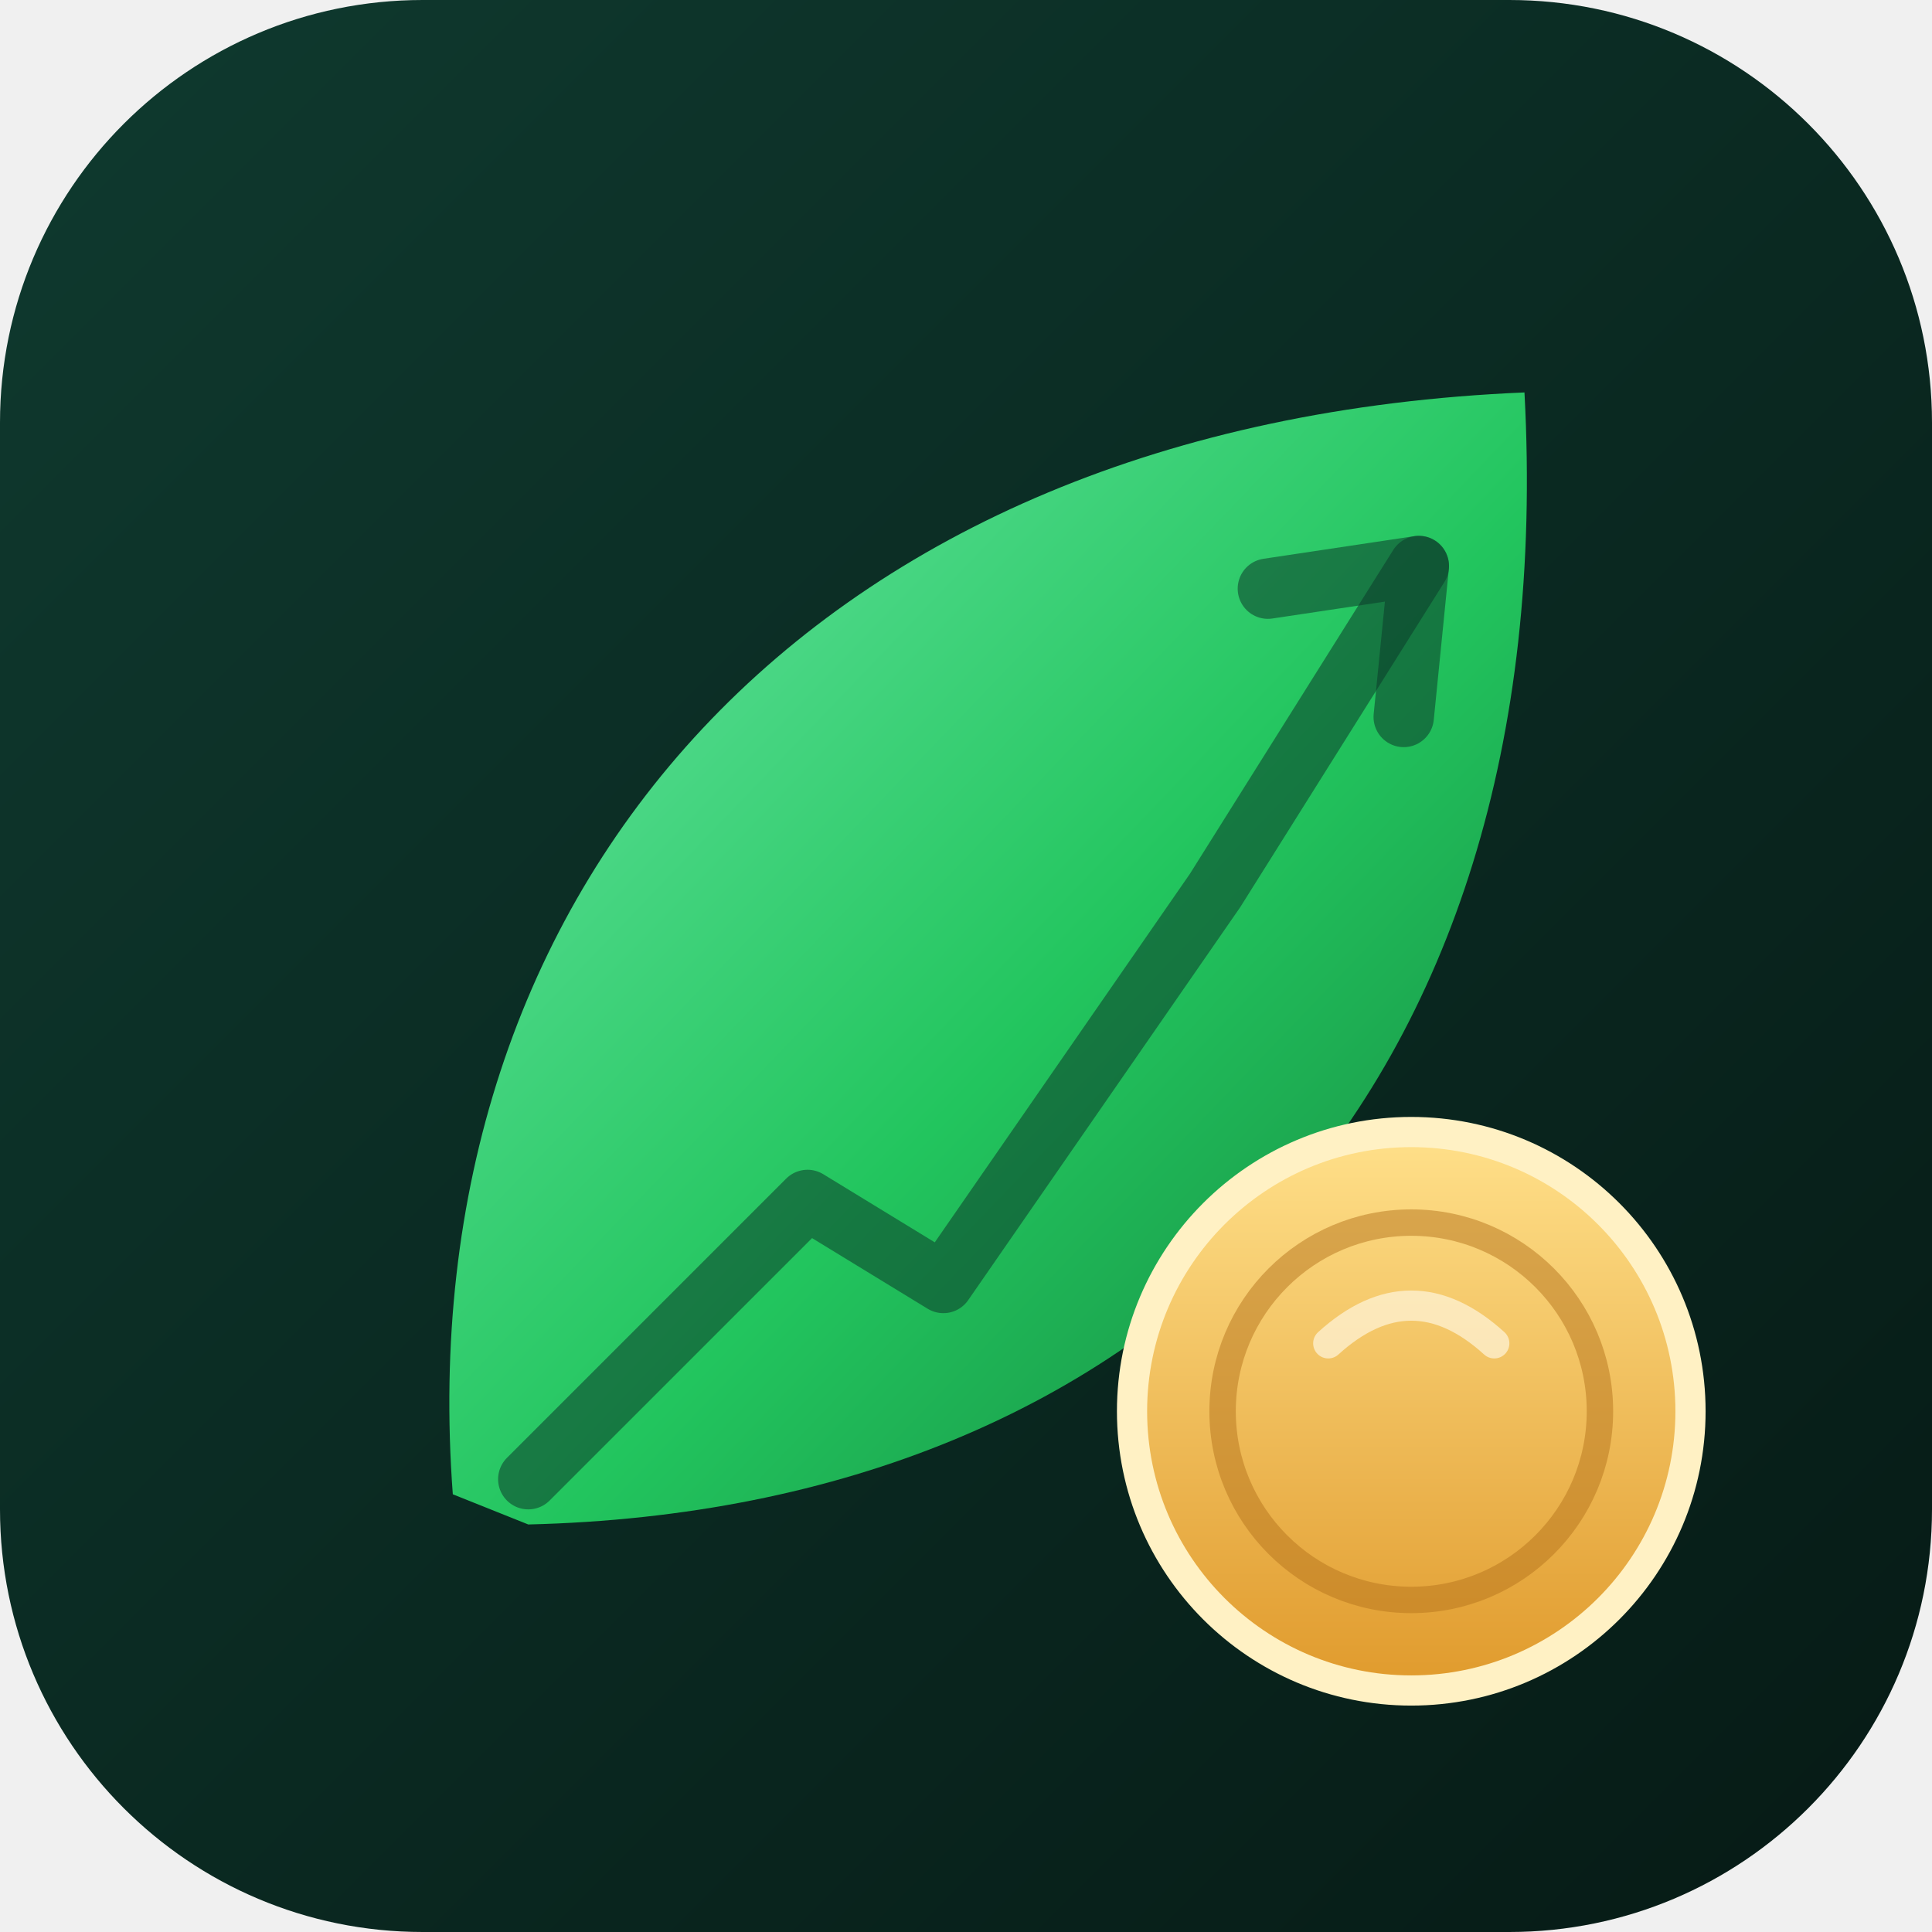
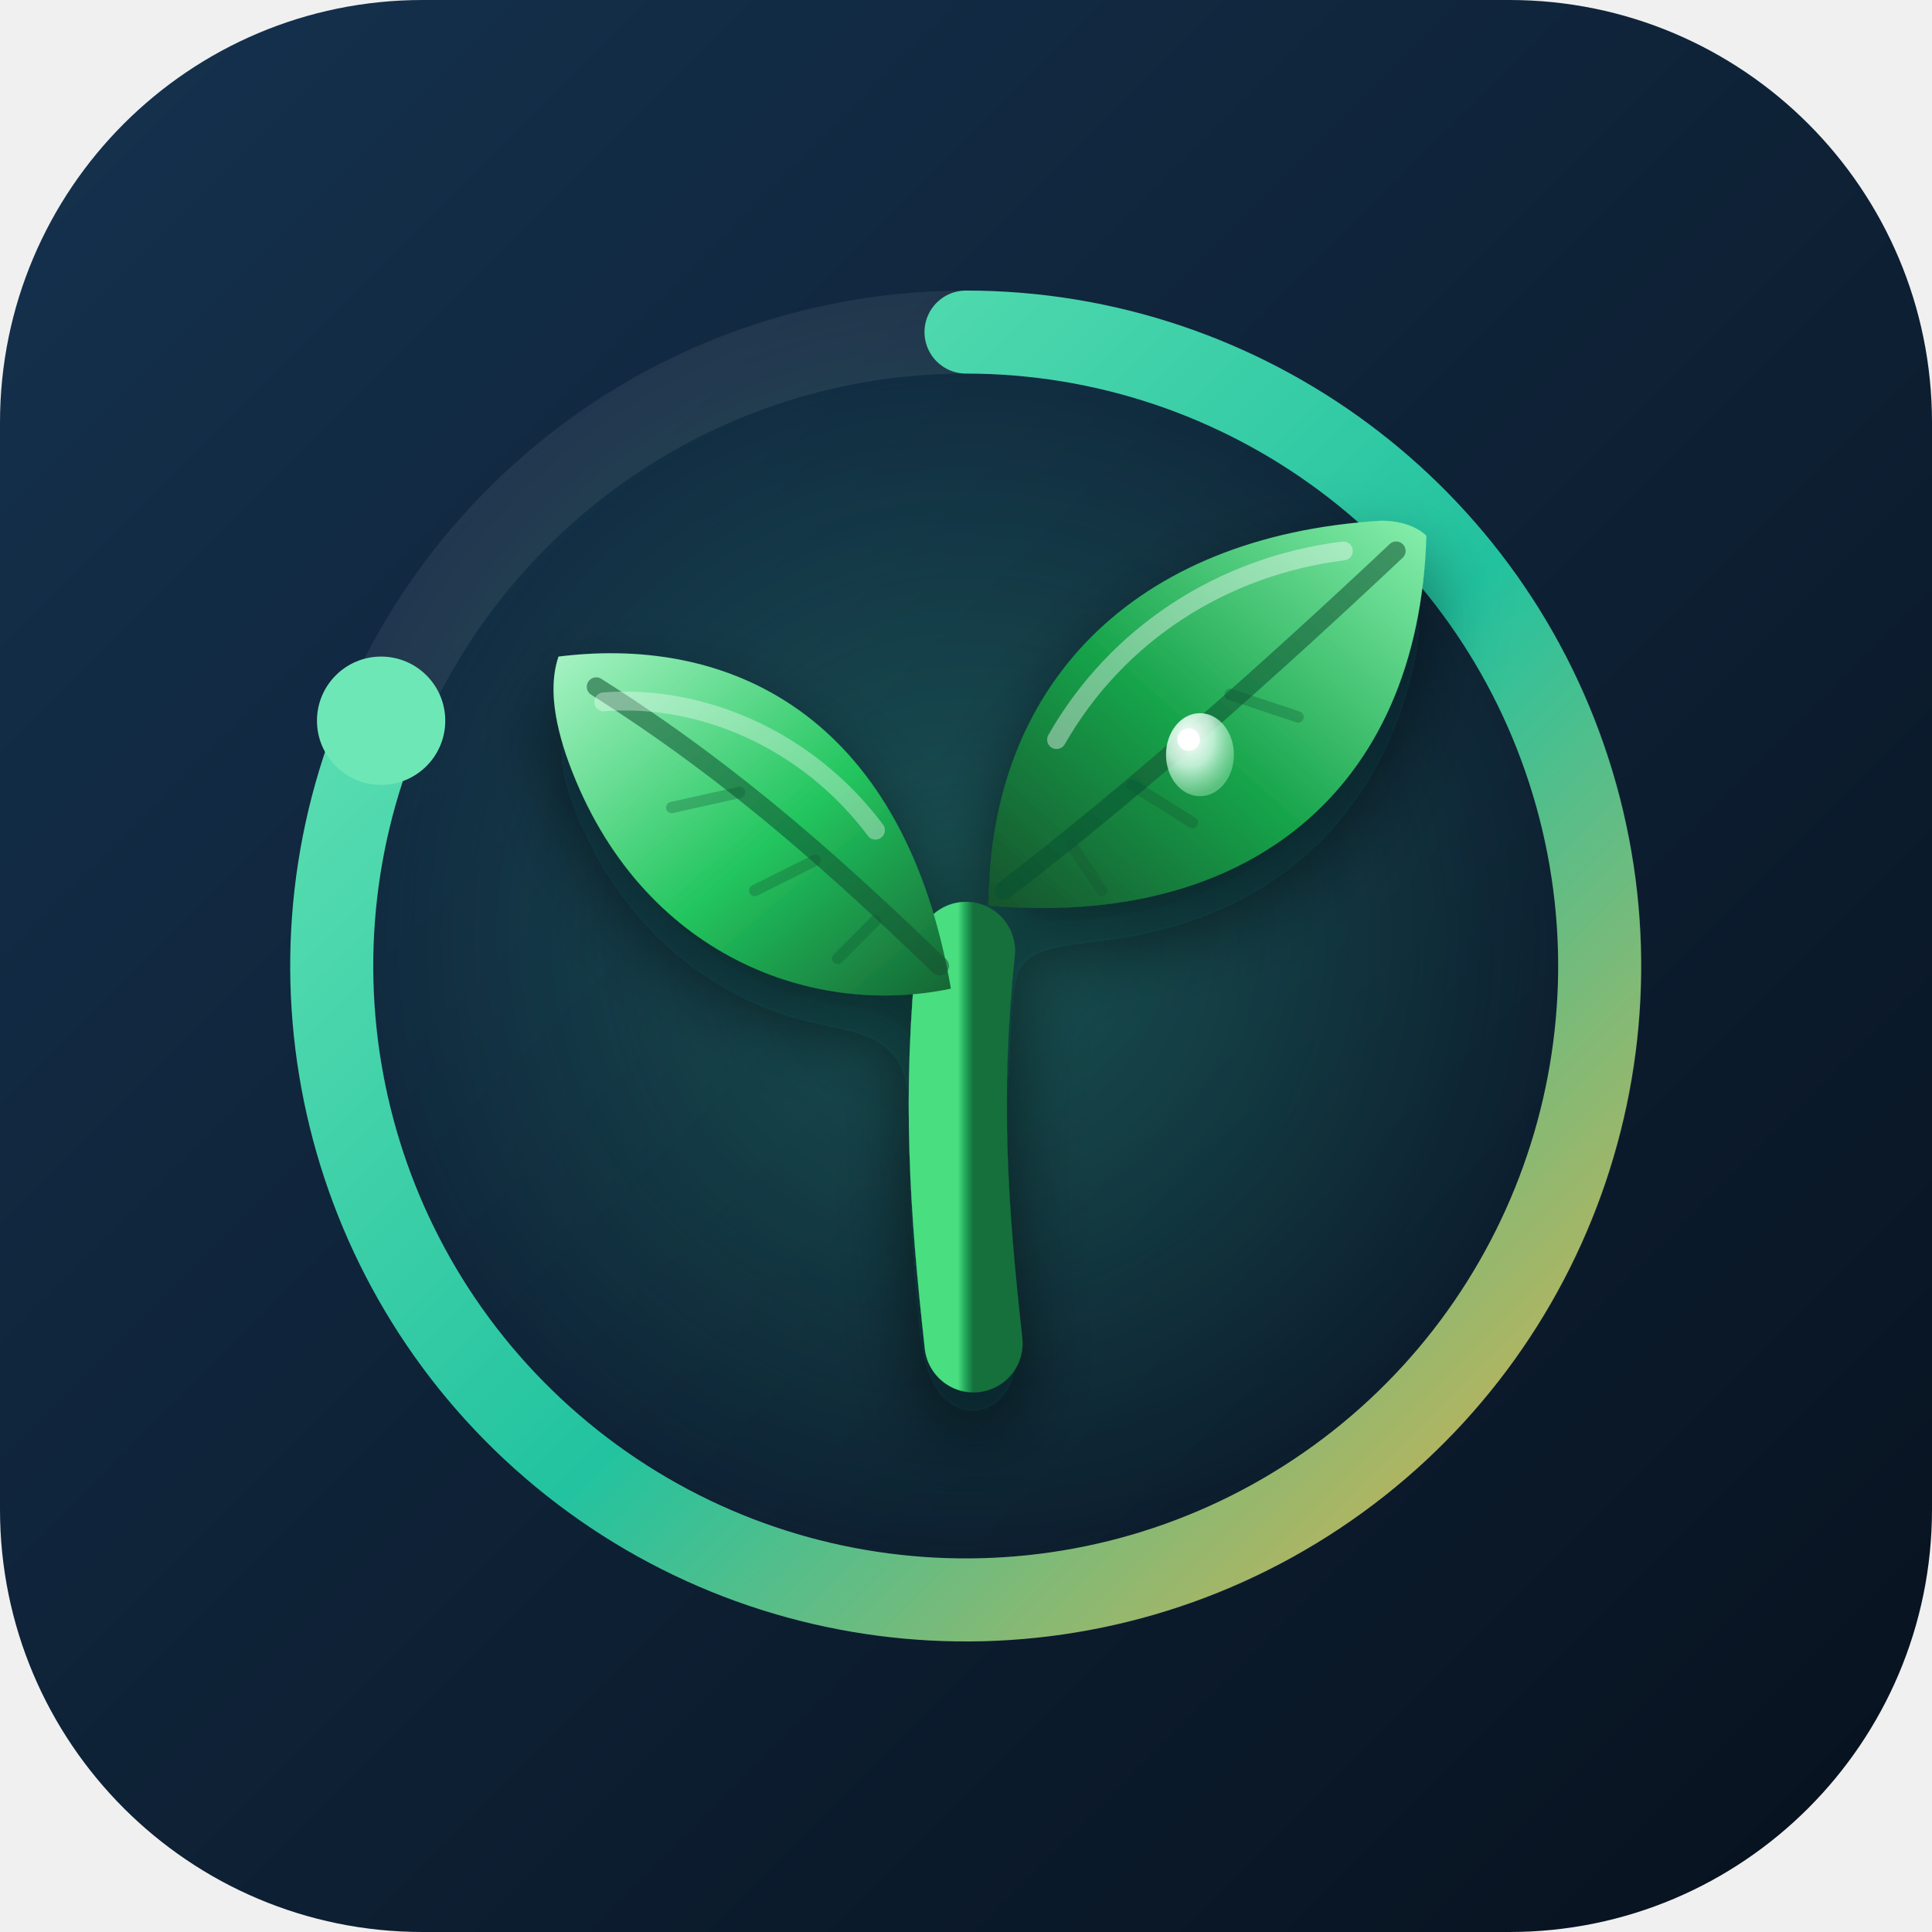
<svg xmlns="http://www.w3.org/2000/svg" viewBox="0 0 512 512">
  <defs>
-     <linearGradient id="lfbg" x1="0" y1="0" x2="1" y2="1">
-       <stop offset="0" stop-color="#0f3a2f" />
-       <stop offset="1" stop-color="#061a15" />
+     <linearGradient id="spbg" x1="0" y1="0" x2="1" y2="1">
+       <stop offset="0" stop-color="#15324f" />
+       <stop offset="1" stop-color="#07111d" />
    </linearGradient>
-     <linearGradient id="lfleaf" x1="0" y1="0" x2="1" y2="1">
-       <stop offset="0" stop-color="#6ee7a8" />
-       <stop offset=".55" stop-color="#22c55e" />
-       <stop offset="1" stop-color="#15803d" />
+     <radialGradient id="spglow" cx="50%" cy="48%" r="45%">
+       <stop offset="0" stop-color="#34d399" stop-opacity=".28" />
+       <stop offset="1" stop-color="#34d399" stop-opacity="0" />
+     </radialGradient>
+     <linearGradient id="spring" x1="0" y1="0" x2="1" y2="1">
+       <stop offset="0" stop-color="#6ee7b7" />
+       <stop offset=".55" stop-color="#22c3a0" />
+       <stop offset="1" stop-color="#e3b04b" />
    </linearGradient>
-     <linearGradient id="lfgold" x1="0" y1="0" x2="0" y2="1">
-       <stop offset="0" stop-color="#ffe08a" />
-       <stop offset="1" stop-color="#e09a2c" />
+     <linearGradient id="spleafL" x1="1" y1="1" x2="0" y2="0">
+       <stop offset="0" stop-color="#166534" />
+       <stop offset=".45" stop-color="#22c55e" />
+       <stop offset="1" stop-color="#a7f3c4" />
    </linearGradient>
+     <linearGradient id="spleafR" x1="0" y1="1" x2="1" y2="0">
+       <stop offset="0" stop-color="#14532d" />
+       <stop offset=".45" stop-color="#16a34a" />
+       <stop offset="1" stop-color="#86efac" />
+     </linearGradient>
+     <linearGradient id="spstem" x1="0" y1="0" x2="1" y2="0">
+       <stop offset="0" stop-color="#4ade80" />
+       <stop offset=".5" stop-color="#22a55a" />
+       <stop offset="1" stop-color="#15703b" />
+     </linearGradient>
+     <radialGradient id="spdrop" cx="35%" cy="30%" r="70%">
+       <stop offset="0" stop-color="#ffffff" />
+       <stop offset=".5" stop-color="#d9fbe9" stop-opacity=".85" />
+       <stop offset="1" stop-color="#9ae6b4" stop-opacity=".5" />
+     </radialGradient>
+     <filter id="spsh" x="-30%" y="-30%" width="160%" height="160%">
+       <feDropShadow dx="0" dy="10" stdDeviation="10" flood-color="#020a12" flood-opacity=".55" />
+     </filter>
  </defs>
-   <rect width="512" height="512" rx="112" fill="url(#lfbg)" />
-   <path d="M120 396 C108 236 214 112 404 104 C414 290 306 400 140 404 Z" fill="url(#lfleaf)" />
-   <path d="M140 392 L214 318 L250 340 L322 236 L376 150" fill="none" stroke="#0b3b2a" stroke-opacity=".55" stroke-width="16" stroke-linecap="round" stroke-linejoin="round" />
-   <path d="M376 150 l-40 6 M376 150 l-4 40" fill="none" stroke="#0b3b2a" stroke-opacity=".55" stroke-width="16" stroke-linecap="round" />
-   <circle cx="374" cy="374" r="74" fill="url(#lfgold)" stroke="#fff1c4" stroke-width="8" />
-   <circle cx="374" cy="374" r="50" fill="none" stroke="#b7741c" stroke-opacity=".5" stroke-width="7" />
-   <path d="M352 356 Q374 336 396 356" fill="none" stroke="#fff6dc" stroke-opacity=".7" stroke-width="8" stroke-linecap="round" />
+   <rect width="512" height="512" rx="112" fill="url(#spbg)" />
+   <circle cx="256" cy="256" r="190" fill="url(#spglow)" />
+   <circle cx="256" cy="256" r="168" fill="none" stroke="#ffffff" stroke-opacity=".07" stroke-width="22" />
+   <path d="M256 88 A168 168 0 1 1 101 191" fill="none" stroke="url(#spring)" stroke-width="22" stroke-linecap="round" />
+   <circle cx="101" cy="191" r="17" fill="#6ee7b7" />
+   <g filter="url(#spsh)">
+     <path d="M258 356 C254 320 252 290 256 252" fill="none" stroke="url(#spstem)" stroke-width="26" stroke-linecap="round" />
+     <path d="M252 262 C214 270 168 252 150 200 C146 188 146 180 148 174 C196 168 240 192 252 262 Z" fill="url(#spleafL)" />
+     <path d="M249 256 C224 232 196 206 158 182" fill="none" stroke="#0f5132" stroke-opacity=".55" stroke-width="5" stroke-linecap="round" />
+     <path d="M216 228 L200 236 M196 210 L178 214 M232 244 L222 254" stroke="#0f5132" stroke-opacity=".3" stroke-width="3" stroke-linecap="round" />
+     <path d="M160 186 C186 184 214 196 232 220" fill="none" stroke="#ffffff" stroke-opacity=".35" stroke-width="5" stroke-linecap="round" />
+     <path d="M262 240 C262 182 300 142 366 138 C372 138 376 140 378 142 C376 210 330 246 262 240 Z" fill="url(#spleafR)" />
+     <path d="M266 236 C300 210 336 178 370 146" fill="none" stroke="#0f5132" stroke-opacity=".55" stroke-width="5" stroke-linecap="round" />
+     <path d="M300 208 L316 218 M326 184 L344 190 M284 224 L292 236" stroke="#0f5132" stroke-opacity=".3" stroke-width="3" stroke-linecap="round" />
+     <path d="M280 196 C296 168 324 150 356 146" fill="none" stroke="#ffffff" stroke-opacity=".4" stroke-width="5" stroke-linecap="round" />
+     <ellipse cx="318" cy="200" rx="9" ry="11" fill="url(#spdrop)" />
+     <circle cx="315" cy="196" r="3" fill="#ffffff" />
+   </g>
</svg>
